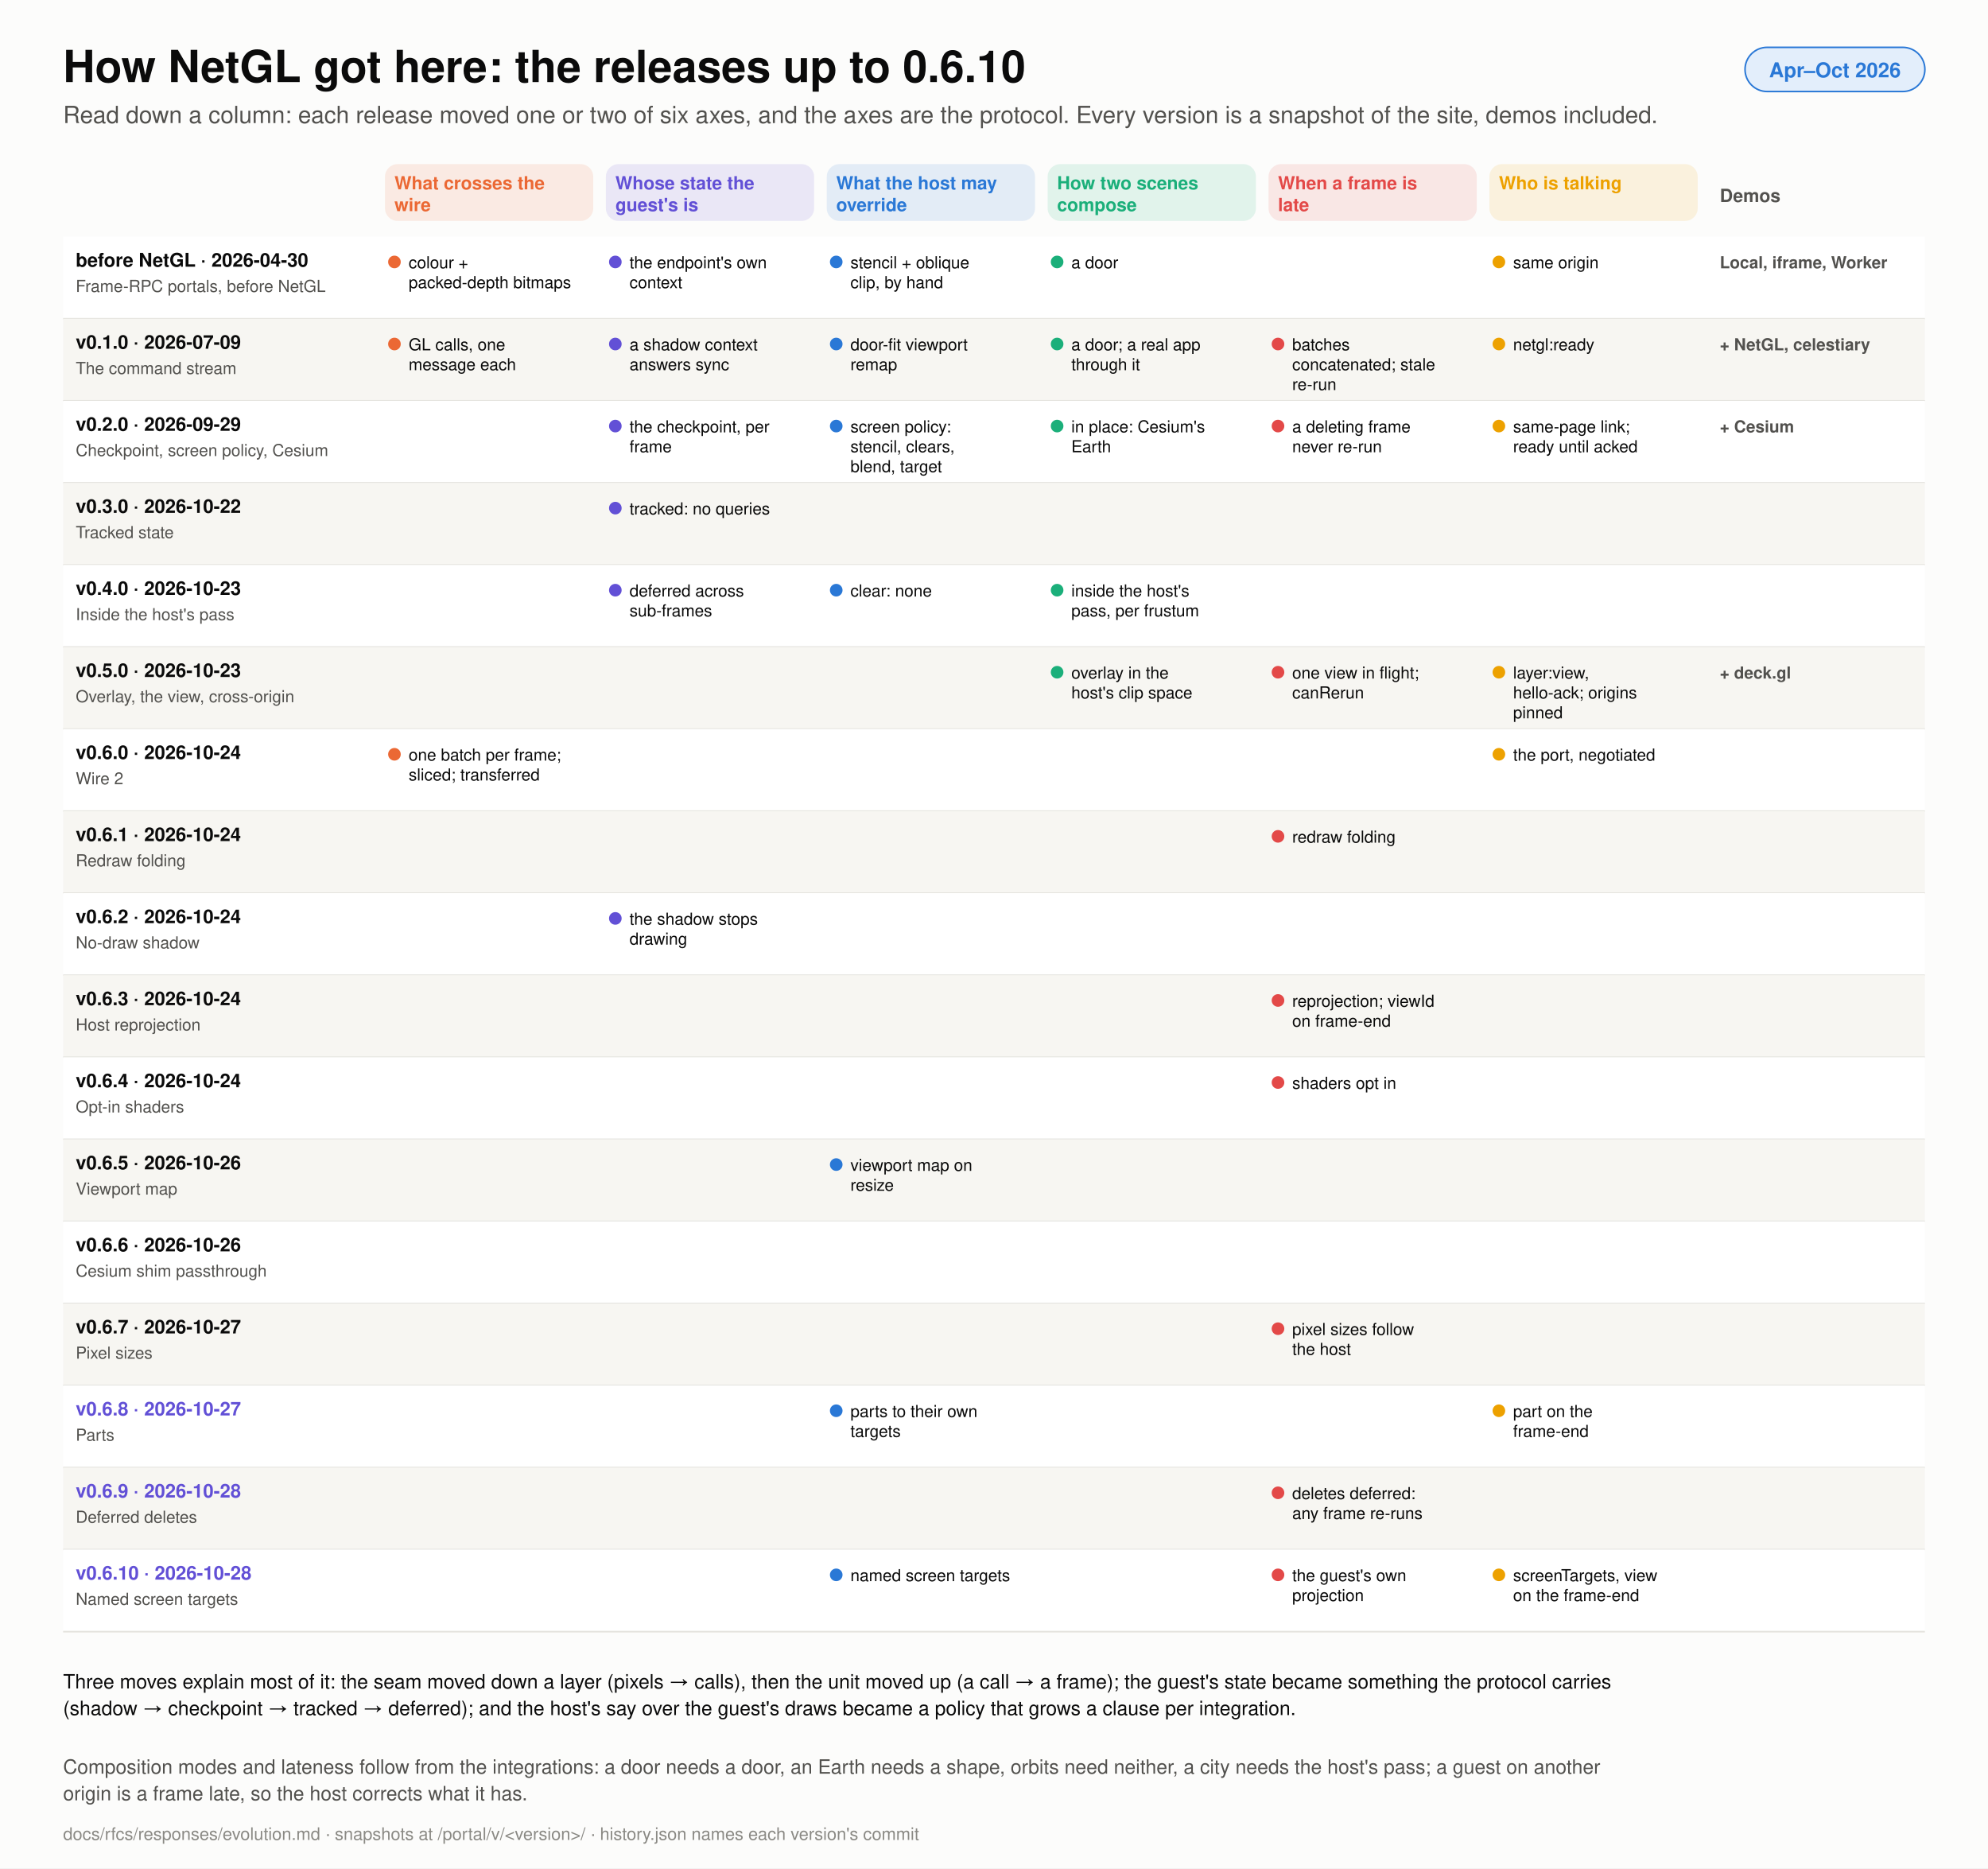
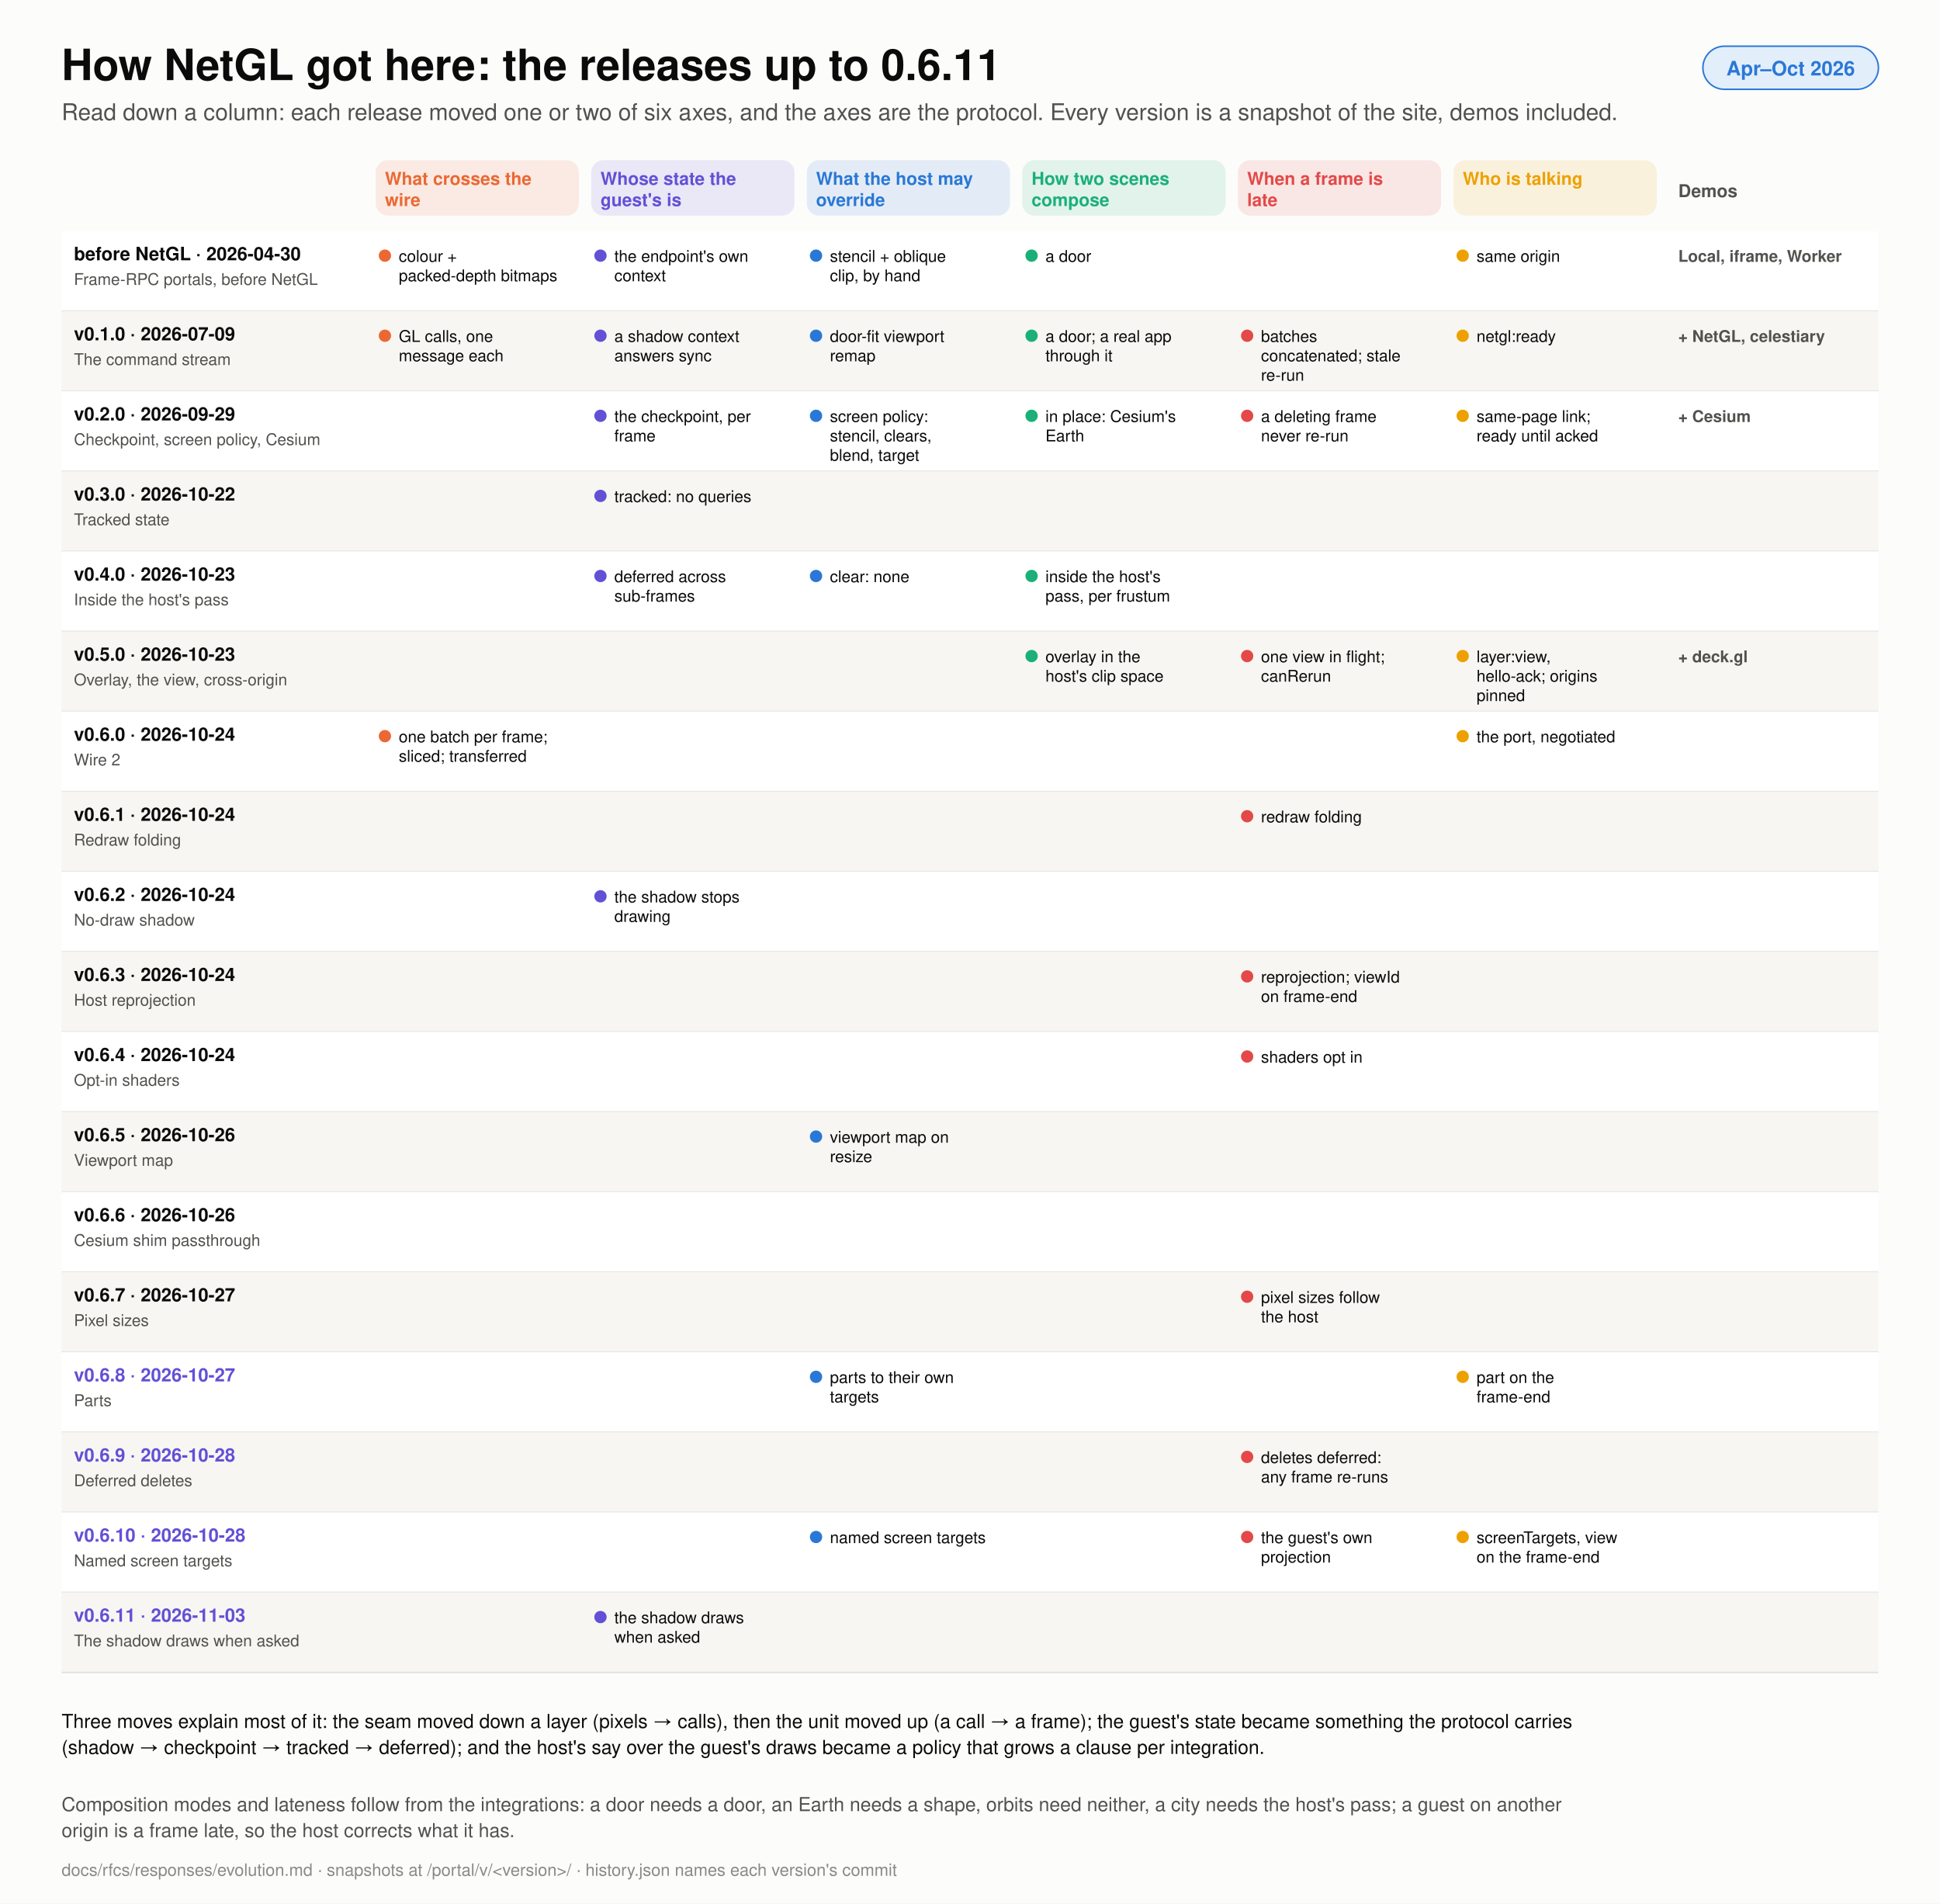
- <svg xmlns="http://www.w3.org/2000/svg" width="1260" height="1184" viewBox="0 0 1260 1184" font-family="'Helvetica Neue', Helvetica, Arial, sans-serif">
+ <svg xmlns="http://www.w3.org/2000/svg" width="1260" height="1236" viewBox="0 0 1260 1236" font-family="'Helvetica Neue', Helvetica, Arial, sans-serif">
  <defs />
-   <rect width="1260" height="1184" fill="#fcfcfb" />
-   <text x="40" y="52" font-size="28" fill="#0b0b0b" font-weight="700">How NetGL got here: the releases up to 0.6.10</text>
+   <rect width="1260" height="1236" fill="#fcfcfb" />
+   <text x="40" y="52" font-size="28" fill="#0b0b0b" font-weight="700">How NetGL got here: the releases up to 0.6.11</text>
  <text x="40" y="78" font-size="15" fill="#52514e">Read down a column: each release moved one or two of six axes, and the axes are the protocol. Every version is a snapshot of the site, demos included.</text>
  <rect x="1106" y="30" width="114" height="28" rx="14" fill="#e3eefb" stroke="#2a78d6" stroke-width="1" />
  <text x="1163" y="49" font-size="13" fill="#2a78d6" font-weight="700" text-anchor="middle">Apr–Oct 2026</text>
  <rect x="244" y="104" width="132" height="36" rx="8" fill="#eb6834" opacity="0.12" />
  <text x="250" y="120" font-size="11.5" fill="#eb6834" font-weight="700">What crosses the</text>
  <text x="250" y="133.8" font-size="11.5" fill="#eb6834" font-weight="700">wire</text>
  <rect x="384" y="104" width="132" height="36" rx="8" fill="#6250d6" opacity="0.12" />
  <text x="390" y="120" font-size="11.5" fill="#6250d6" font-weight="700">Whose state the</text>
  <text x="390" y="133.8" font-size="11.5" fill="#6250d6" font-weight="700">guest's is</text>
  <rect x="524" y="104" width="132" height="36" rx="8" fill="#2a78d6" opacity="0.12" />
  <text x="530" y="120" font-size="11.5" fill="#2a78d6" font-weight="700">What the host may</text>
  <text x="530" y="133.8" font-size="11.5" fill="#2a78d6" font-weight="700">override</text>
  <rect x="664" y="104" width="132" height="36" rx="8" fill="#1baf7a" opacity="0.12" />
  <text x="670" y="120" font-size="11.5" fill="#1baf7a" font-weight="700">How two scenes</text>
  <text x="670" y="133.8" font-size="11.5" fill="#1baf7a" font-weight="700">compose</text>
  <rect x="804" y="104" width="132" height="36" rx="8" fill="#e34948" opacity="0.12" />
  <text x="810" y="120" font-size="11.5" fill="#e34948" font-weight="700">When a frame is</text>
  <text x="810" y="133.8" font-size="11.5" fill="#e34948" font-weight="700">late</text>
  <rect x="944" y="104" width="132" height="36" rx="8" fill="#eda100" opacity="0.12" />
  <text x="950" y="120" font-size="11.5" fill="#eda100" font-weight="700">Who is talking</text>
  <text x="1090" y="128" font-size="11.5" fill="#52514e" font-weight="700">Demos</text>
  <rect x="40" y="150" width="1180" height="52" fill="#ffffff" />
  <line x1="40" y1="202" x2="1220" y2="202" stroke="#e3e2dd" stroke-width="1" />
  <text x="48" y="169" font-size="12" fill="#0b0b0b" font-weight="700">before NetGL  ·  2026-04-30</text>
  <text x="48" y="185" font-size="10.5" fill="#52514e">Frame-RPC portals, before NetGL</text>
  <circle cx="250" cy="166" r="4" fill="#eb6834" stroke="none" />
  <text x="259" y="170" font-size="10.5" fill="#0b0b0b">colour +</text>
  <text x="259" y="182.6" font-size="10.5" fill="#0b0b0b">packed-depth bitmaps</text>
  <circle cx="390" cy="166" r="4" fill="#6250d6" stroke="none" />
  <text x="399" y="170" font-size="10.5" fill="#0b0b0b">the endpoint's own</text>
  <text x="399" y="182.6" font-size="10.5" fill="#0b0b0b">context</text>
  <circle cx="530" cy="166" r="4" fill="#2a78d6" stroke="none" />
  <text x="539" y="170" font-size="10.5" fill="#0b0b0b">stencil + oblique</text>
  <text x="539" y="182.6" font-size="10.5" fill="#0b0b0b">clip, by hand</text>
  <circle cx="670" cy="166" r="4" fill="#1baf7a" stroke="none" />
  <text x="679" y="170" font-size="10.5" fill="#0b0b0b">a door</text>
  <circle cx="950" cy="166" r="4" fill="#eda100" stroke="none" />
  <text x="959" y="170" font-size="10.5" fill="#0b0b0b">same origin</text>
  <text x="1090" y="170" font-size="10.5" fill="#52514e" font-weight="700">Local, iframe, Worker</text>
  <rect x="40" y="202" width="1180" height="52" fill="#f7f6f2" />
  <line x1="40" y1="254" x2="1220" y2="254" stroke="#e3e2dd" stroke-width="1" />
  <text x="48" y="221" font-size="12" fill="#0b0b0b" font-weight="700">v0.1.0  ·  2026-07-09</text>
  <text x="48" y="237" font-size="10.5" fill="#52514e">The command stream</text>
  <circle cx="250" cy="218" r="4" fill="#eb6834" stroke="none" />
  <text x="259" y="222" font-size="10.5" fill="#0b0b0b">GL calls, one</text>
  <text x="259" y="234.6" font-size="10.5" fill="#0b0b0b">message each</text>
  <circle cx="390" cy="218" r="4" fill="#6250d6" stroke="none" />
  <text x="399" y="222" font-size="10.5" fill="#0b0b0b">a shadow context</text>
  <text x="399" y="234.6" font-size="10.5" fill="#0b0b0b">answers sync</text>
  <circle cx="530" cy="218" r="4" fill="#2a78d6" stroke="none" />
  <text x="539" y="222" font-size="10.5" fill="#0b0b0b">door-fit viewport</text>
  <text x="539" y="234.6" font-size="10.5" fill="#0b0b0b">remap</text>
  <circle cx="670" cy="218" r="4" fill="#1baf7a" stroke="none" />
  <text x="679" y="222" font-size="10.5" fill="#0b0b0b">a door; a real app</text>
  <text x="679" y="234.6" font-size="10.5" fill="#0b0b0b">through it</text>
  <circle cx="810" cy="218" r="4" fill="#e34948" stroke="none" />
  <text x="819" y="222" font-size="10.5" fill="#0b0b0b">batches</text>
  <text x="819" y="234.6" font-size="10.5" fill="#0b0b0b">concatenated; stale</text>
  <text x="819" y="247.2" font-size="10.5" fill="#0b0b0b">re-run</text>
  <circle cx="950" cy="218" r="4" fill="#eda100" stroke="none" />
  <text x="959" y="222" font-size="10.5" fill="#0b0b0b">netgl:ready</text>
  <text x="1090" y="222" font-size="10.5" fill="#52514e" font-weight="700">+ NetGL, celestiary</text>
  <rect x="40" y="254" width="1180" height="52" fill="#ffffff" />
  <line x1="40" y1="306" x2="1220" y2="306" stroke="#e3e2dd" stroke-width="1" />
  <text x="48" y="273" font-size="12" fill="#0b0b0b" font-weight="700">v0.2.0  ·  2026-09-29</text>
  <text x="48" y="289" font-size="10.5" fill="#52514e">Checkpoint, screen policy, Cesium</text>
  <circle cx="390" cy="270" r="4" fill="#6250d6" stroke="none" />
  <text x="399" y="274" font-size="10.5" fill="#0b0b0b">the checkpoint, per</text>
  <text x="399" y="286.6" font-size="10.5" fill="#0b0b0b">frame</text>
  <circle cx="530" cy="270" r="4" fill="#2a78d6" stroke="none" />
  <text x="539" y="274" font-size="10.5" fill="#0b0b0b">screen policy:</text>
  <text x="539" y="286.6" font-size="10.5" fill="#0b0b0b">stencil, clears,</text>
  <text x="539" y="299.2" font-size="10.5" fill="#0b0b0b">blend, target</text>
  <circle cx="670" cy="270" r="4" fill="#1baf7a" stroke="none" />
  <text x="679" y="274" font-size="10.5" fill="#0b0b0b">in place: Cesium's</text>
  <text x="679" y="286.6" font-size="10.5" fill="#0b0b0b">Earth</text>
  <circle cx="810" cy="270" r="4" fill="#e34948" stroke="none" />
  <text x="819" y="274" font-size="10.5" fill="#0b0b0b">a deleting frame</text>
  <text x="819" y="286.6" font-size="10.5" fill="#0b0b0b">never re-run</text>
  <circle cx="950" cy="270" r="4" fill="#eda100" stroke="none" />
  <text x="959" y="274" font-size="10.5" fill="#0b0b0b">same-page link;</text>
  <text x="959" y="286.6" font-size="10.5" fill="#0b0b0b">ready until acked</text>
  <text x="1090" y="274" font-size="10.5" fill="#52514e" font-weight="700">+ Cesium</text>
  <rect x="40" y="306" width="1180" height="52" fill="#f7f6f2" />
  <line x1="40" y1="358" x2="1220" y2="358" stroke="#e3e2dd" stroke-width="1" />
  <text x="48" y="325" font-size="12" fill="#0b0b0b" font-weight="700">v0.3.0  ·  2026-10-22</text>
  <text x="48" y="341" font-size="10.5" fill="#52514e">Tracked state</text>
  <circle cx="390" cy="322" r="4" fill="#6250d6" stroke="none" />
  <text x="399" y="326" font-size="10.5" fill="#0b0b0b">tracked: no queries</text>
  <rect x="40" y="358" width="1180" height="52" fill="#ffffff" />
  <line x1="40" y1="410" x2="1220" y2="410" stroke="#e3e2dd" stroke-width="1" />
  <text x="48" y="377" font-size="12" fill="#0b0b0b" font-weight="700">v0.4.0  ·  2026-10-23</text>
  <text x="48" y="393" font-size="10.5" fill="#52514e">Inside the host's pass</text>
  <circle cx="390" cy="374" r="4" fill="#6250d6" stroke="none" />
  <text x="399" y="378" font-size="10.5" fill="#0b0b0b">deferred across</text>
  <text x="399" y="390.6" font-size="10.5" fill="#0b0b0b">sub-frames</text>
  <circle cx="530" cy="374" r="4" fill="#2a78d6" stroke="none" />
  <text x="539" y="378" font-size="10.5" fill="#0b0b0b">clear: none</text>
  <circle cx="670" cy="374" r="4" fill="#1baf7a" stroke="none" />
  <text x="679" y="378" font-size="10.5" fill="#0b0b0b">inside the host's</text>
  <text x="679" y="390.6" font-size="10.5" fill="#0b0b0b">pass, per frustum</text>
  <rect x="40" y="410" width="1180" height="52" fill="#f7f6f2" />
  <line x1="40" y1="462" x2="1220" y2="462" stroke="#e3e2dd" stroke-width="1" />
  <text x="48" y="429" font-size="12" fill="#0b0b0b" font-weight="700">v0.5.0  ·  2026-10-23</text>
  <text x="48" y="445" font-size="10.5" fill="#52514e">Overlay, the view, cross-origin</text>
  <circle cx="670" cy="426" r="4" fill="#1baf7a" stroke="none" />
  <text x="679" y="430" font-size="10.5" fill="#0b0b0b">overlay in the</text>
  <text x="679" y="442.6" font-size="10.5" fill="#0b0b0b">host's clip space</text>
  <circle cx="810" cy="426" r="4" fill="#e34948" stroke="none" />
  <text x="819" y="430" font-size="10.5" fill="#0b0b0b">one view in flight;</text>
  <text x="819" y="442.6" font-size="10.5" fill="#0b0b0b">canRerun</text>
  <circle cx="950" cy="426" r="4" fill="#eda100" stroke="none" />
  <text x="959" y="430" font-size="10.5" fill="#0b0b0b">layer:view,</text>
  <text x="959" y="442.6" font-size="10.5" fill="#0b0b0b">hello-ack; origins</text>
  <text x="959" y="455.2" font-size="10.5" fill="#0b0b0b">pinned</text>
  <text x="1090" y="430" font-size="10.5" fill="#52514e" font-weight="700">+ deck.gl</text>
  <rect x="40" y="462" width="1180" height="52" fill="#ffffff" />
  <line x1="40" y1="514" x2="1220" y2="514" stroke="#e3e2dd" stroke-width="1" />
  <text x="48" y="481" font-size="12" fill="#0b0b0b" font-weight="700">v0.6.0  ·  2026-10-24</text>
  <text x="48" y="497" font-size="10.5" fill="#52514e">Wire 2</text>
  <circle cx="250" cy="478" r="4" fill="#eb6834" stroke="none" />
  <text x="259" y="482" font-size="10.5" fill="#0b0b0b">one batch per frame;</text>
  <text x="259" y="494.6" font-size="10.5" fill="#0b0b0b">sliced; transferred</text>
  <circle cx="950" cy="478" r="4" fill="#eda100" stroke="none" />
  <text x="959" y="482" font-size="10.5" fill="#0b0b0b">the port, negotiated</text>
  <rect x="40" y="514" width="1180" height="52" fill="#f7f6f2" />
  <line x1="40" y1="566" x2="1220" y2="566" stroke="#e3e2dd" stroke-width="1" />
  <text x="48" y="533" font-size="12" fill="#0b0b0b" font-weight="700">v0.6.1  ·  2026-10-24</text>
  <text x="48" y="549" font-size="10.5" fill="#52514e">Redraw folding</text>
  <circle cx="810" cy="530" r="4" fill="#e34948" stroke="none" />
  <text x="819" y="534" font-size="10.5" fill="#0b0b0b">redraw folding</text>
  <rect x="40" y="566" width="1180" height="52" fill="#ffffff" />
  <line x1="40" y1="618" x2="1220" y2="618" stroke="#e3e2dd" stroke-width="1" />
  <text x="48" y="585" font-size="12" fill="#0b0b0b" font-weight="700">v0.6.2  ·  2026-10-24</text>
  <text x="48" y="601" font-size="10.5" fill="#52514e">No-draw shadow</text>
  <circle cx="390" cy="582" r="4" fill="#6250d6" stroke="none" />
  <text x="399" y="586" font-size="10.5" fill="#0b0b0b">the shadow stops</text>
  <text x="399" y="598.6" font-size="10.5" fill="#0b0b0b">drawing</text>
  <rect x="40" y="618" width="1180" height="52" fill="#f7f6f2" />
  <line x1="40" y1="670" x2="1220" y2="670" stroke="#e3e2dd" stroke-width="1" />
  <text x="48" y="637" font-size="12" fill="#0b0b0b" font-weight="700">v0.6.3  ·  2026-10-24</text>
  <text x="48" y="653" font-size="10.5" fill="#52514e">Host reprojection</text>
  <circle cx="810" cy="634" r="4" fill="#e34948" stroke="none" />
  <text x="819" y="638" font-size="10.5" fill="#0b0b0b">reprojection; viewId</text>
  <text x="819" y="650.6" font-size="10.5" fill="#0b0b0b">on frame-end</text>
  <rect x="40" y="670" width="1180" height="52" fill="#ffffff" />
  <line x1="40" y1="722" x2="1220" y2="722" stroke="#e3e2dd" stroke-width="1" />
  <text x="48" y="689" font-size="12" fill="#0b0b0b" font-weight="700">v0.6.4  ·  2026-10-24</text>
  <text x="48" y="705" font-size="10.5" fill="#52514e">Opt-in shaders</text>
  <circle cx="810" cy="686" r="4" fill="#e34948" stroke="none" />
  <text x="819" y="690" font-size="10.5" fill="#0b0b0b">shaders opt in</text>
  <rect x="40" y="722" width="1180" height="52" fill="#f7f6f2" />
  <line x1="40" y1="774" x2="1220" y2="774" stroke="#e3e2dd" stroke-width="1" />
  <text x="48" y="741" font-size="12" fill="#0b0b0b" font-weight="700">v0.6.5  ·  2026-10-26</text>
  <text x="48" y="757" font-size="10.5" fill="#52514e">Viewport map</text>
  <circle cx="530" cy="738" r="4" fill="#2a78d6" stroke="none" />
  <text x="539" y="742" font-size="10.5" fill="#0b0b0b">viewport map on</text>
  <text x="539" y="754.6" font-size="10.5" fill="#0b0b0b">resize</text>
  <rect x="40" y="774" width="1180" height="52" fill="#ffffff" />
  <line x1="40" y1="826" x2="1220" y2="826" stroke="#e3e2dd" stroke-width="1" />
  <text x="48" y="793" font-size="12" fill="#0b0b0b" font-weight="700">v0.6.6  ·  2026-10-26</text>
  <text x="48" y="809" font-size="10.5" fill="#52514e">Cesium shim passthrough</text>
  <rect x="40" y="826" width="1180" height="52" fill="#f7f6f2" />
  <line x1="40" y1="878" x2="1220" y2="878" stroke="#e3e2dd" stroke-width="1" />
  <text x="48" y="845" font-size="12" fill="#0b0b0b" font-weight="700">v0.6.7  ·  2026-10-27</text>
  <text x="48" y="861" font-size="10.5" fill="#52514e">Pixel sizes</text>
  <circle cx="810" cy="842" r="4" fill="#e34948" stroke="none" />
  <text x="819" y="846" font-size="10.5" fill="#0b0b0b">pixel sizes follow</text>
  <text x="819" y="858.6" font-size="10.5" fill="#0b0b0b">the host</text>
  <rect x="40" y="878" width="1180" height="52" fill="#ffffff" />
  <line x1="40" y1="930" x2="1220" y2="930" stroke="#e3e2dd" stroke-width="1" />
  <text x="48" y="897" font-size="12" fill="#6250d6" font-weight="700">v0.6.8  ·  2026-10-27</text>
  <text x="48" y="913" font-size="10.5" fill="#52514e">Parts</text>
  <circle cx="530" cy="894" r="4" fill="#2a78d6" stroke="none" />
  <text x="539" y="898" font-size="10.5" fill="#0b0b0b">parts to their own</text>
  <text x="539" y="910.6" font-size="10.5" fill="#0b0b0b">targets</text>
  <circle cx="950" cy="894" r="4" fill="#eda100" stroke="none" />
  <text x="959" y="898" font-size="10.5" fill="#0b0b0b">part on the</text>
  <text x="959" y="910.6" font-size="10.5" fill="#0b0b0b">frame-end</text>
  <rect x="40" y="930" width="1180" height="52" fill="#f7f6f2" />
  <line x1="40" y1="982" x2="1220" y2="982" stroke="#e3e2dd" stroke-width="1" />
  <text x="48" y="949" font-size="12" fill="#6250d6" font-weight="700">v0.6.9  ·  2026-10-28</text>
  <text x="48" y="965" font-size="10.5" fill="#52514e">Deferred deletes</text>
  <circle cx="810" cy="946" r="4" fill="#e34948" stroke="none" />
  <text x="819" y="950" font-size="10.5" fill="#0b0b0b">deletes deferred:</text>
  <text x="819" y="962.6" font-size="10.5" fill="#0b0b0b">any frame re-runs</text>
  <rect x="40" y="982" width="1180" height="52" fill="#ffffff" />
  <line x1="40" y1="1034" x2="1220" y2="1034" stroke="#e3e2dd" stroke-width="1" />
  <text x="48" y="1001" font-size="12" fill="#6250d6" font-weight="700">v0.6.10  ·  2026-10-28</text>
  <text x="48" y="1017" font-size="10.5" fill="#52514e">Named screen targets</text>
  <circle cx="530" cy="998" r="4" fill="#2a78d6" stroke="none" />
  <text x="539" y="1002" font-size="10.5" fill="#0b0b0b">named screen targets</text>
  <circle cx="810" cy="998" r="4" fill="#e34948" stroke="none" />
  <text x="819" y="1002" font-size="10.5" fill="#0b0b0b">the guest's own</text>
  <text x="819" y="1014.6" font-size="10.5" fill="#0b0b0b">projection</text>
  <circle cx="950" cy="998" r="4" fill="#eda100" stroke="none" />
  <text x="959" y="1002" font-size="10.5" fill="#0b0b0b">screenTargets, view</text>
  <text x="959" y="1014.6" font-size="10.5" fill="#0b0b0b">on the frame-end</text>
-   <text x="40" y="1070" font-size="12.5" fill="#0b0b0b">Three moves explain most of it: the seam moved down a layer (pixels → calls), then the unit moved up (a call → a frame); the guest's state became something the protocol carries</text>
-   <text x="40" y="1086.875" font-size="12.5" fill="#0b0b0b">(shadow → checkpoint → tracked → deferred); and the host's say over the guest's draws became a policy that grows a clause per integration.</text>
-   <text x="40" y="1124" font-size="12.5" fill="#52514e">Composition modes and lateness follow from the integrations: a door needs a door, an Earth needs a shape, orbits need neither, a city needs the host's pass; a guest on another</text>
-   <text x="40" y="1140.875" font-size="12.5" fill="#52514e">origin is a frame late, so the host corrects what it has.</text>
-   <text x="40" y="1166" font-size="11" fill="#8a8984">docs/rfcs/responses/evolution.md · snapshots at /portal/v/&lt;version&gt;/ · history.json names each version's commit</text>
+   <rect x="40" y="1034" width="1180" height="52" fill="#f7f6f2" />
+   <line x1="40" y1="1086" x2="1220" y2="1086" stroke="#e3e2dd" stroke-width="1" />
+   <text x="48" y="1053" font-size="12" fill="#6250d6" font-weight="700">v0.6.11  ·  2026-11-03</text>
+   <text x="48" y="1069" font-size="10.5" fill="#52514e">The shadow draws when asked</text>
+   <circle cx="390" cy="1050" r="4" fill="#6250d6" stroke="none" />
+   <text x="399" y="1054" font-size="10.5" fill="#0b0b0b">the shadow draws</text>
+   <text x="399" y="1066.6" font-size="10.5" fill="#0b0b0b">when asked</text>
+   <text x="40" y="1122" font-size="12.5" fill="#0b0b0b">Three moves explain most of it: the seam moved down a layer (pixels → calls), then the unit moved up (a call → a frame); the guest's state became something the protocol carries</text>
+   <text x="40" y="1138.875" font-size="12.5" fill="#0b0b0b">(shadow → checkpoint → tracked → deferred); and the host's say over the guest's draws became a policy that grows a clause per integration.</text>
+   <text x="40" y="1176" font-size="12.5" fill="#52514e">Composition modes and lateness follow from the integrations: a door needs a door, an Earth needs a shape, orbits need neither, a city needs the host's pass; a guest on another</text>
+   <text x="40" y="1192.875" font-size="12.5" fill="#52514e">origin is a frame late, so the host corrects what it has.</text>
+   <text x="40" y="1218" font-size="11" fill="#8a8984">docs/rfcs/responses/evolution.md · snapshots at /portal/v/&lt;version&gt;/ · history.json names each version's commit</text>
</svg>
